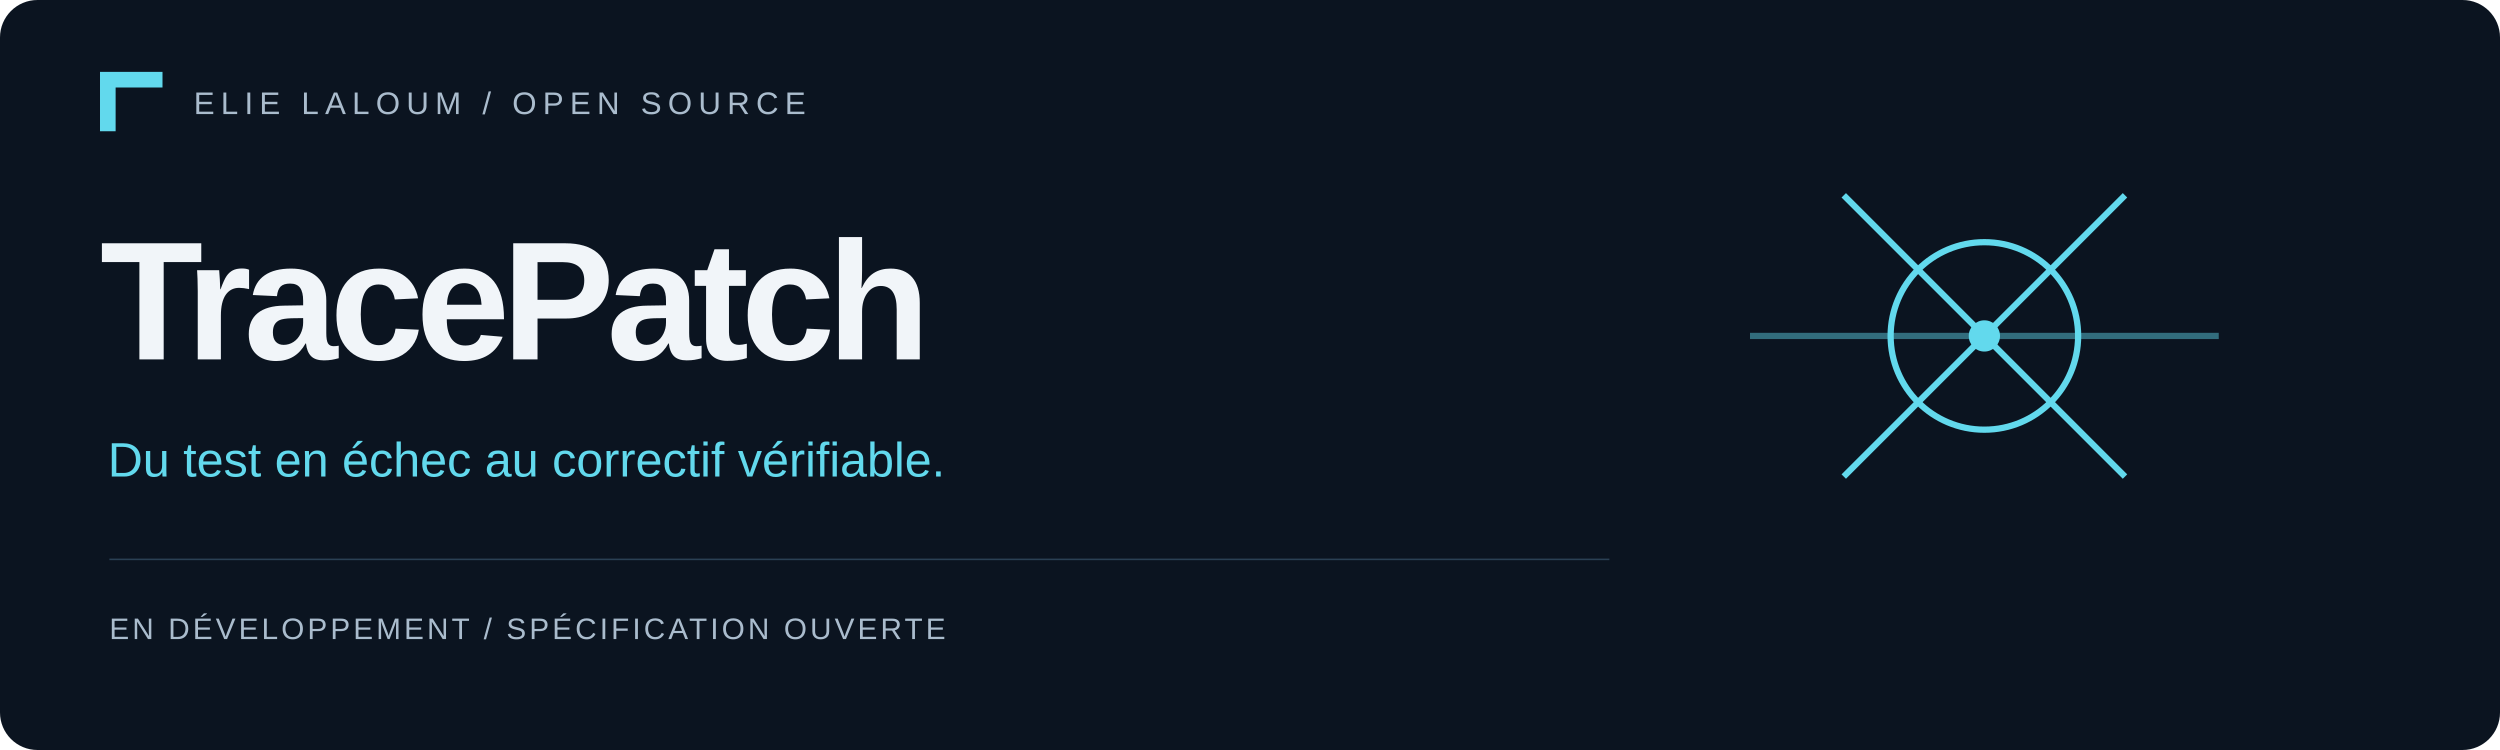
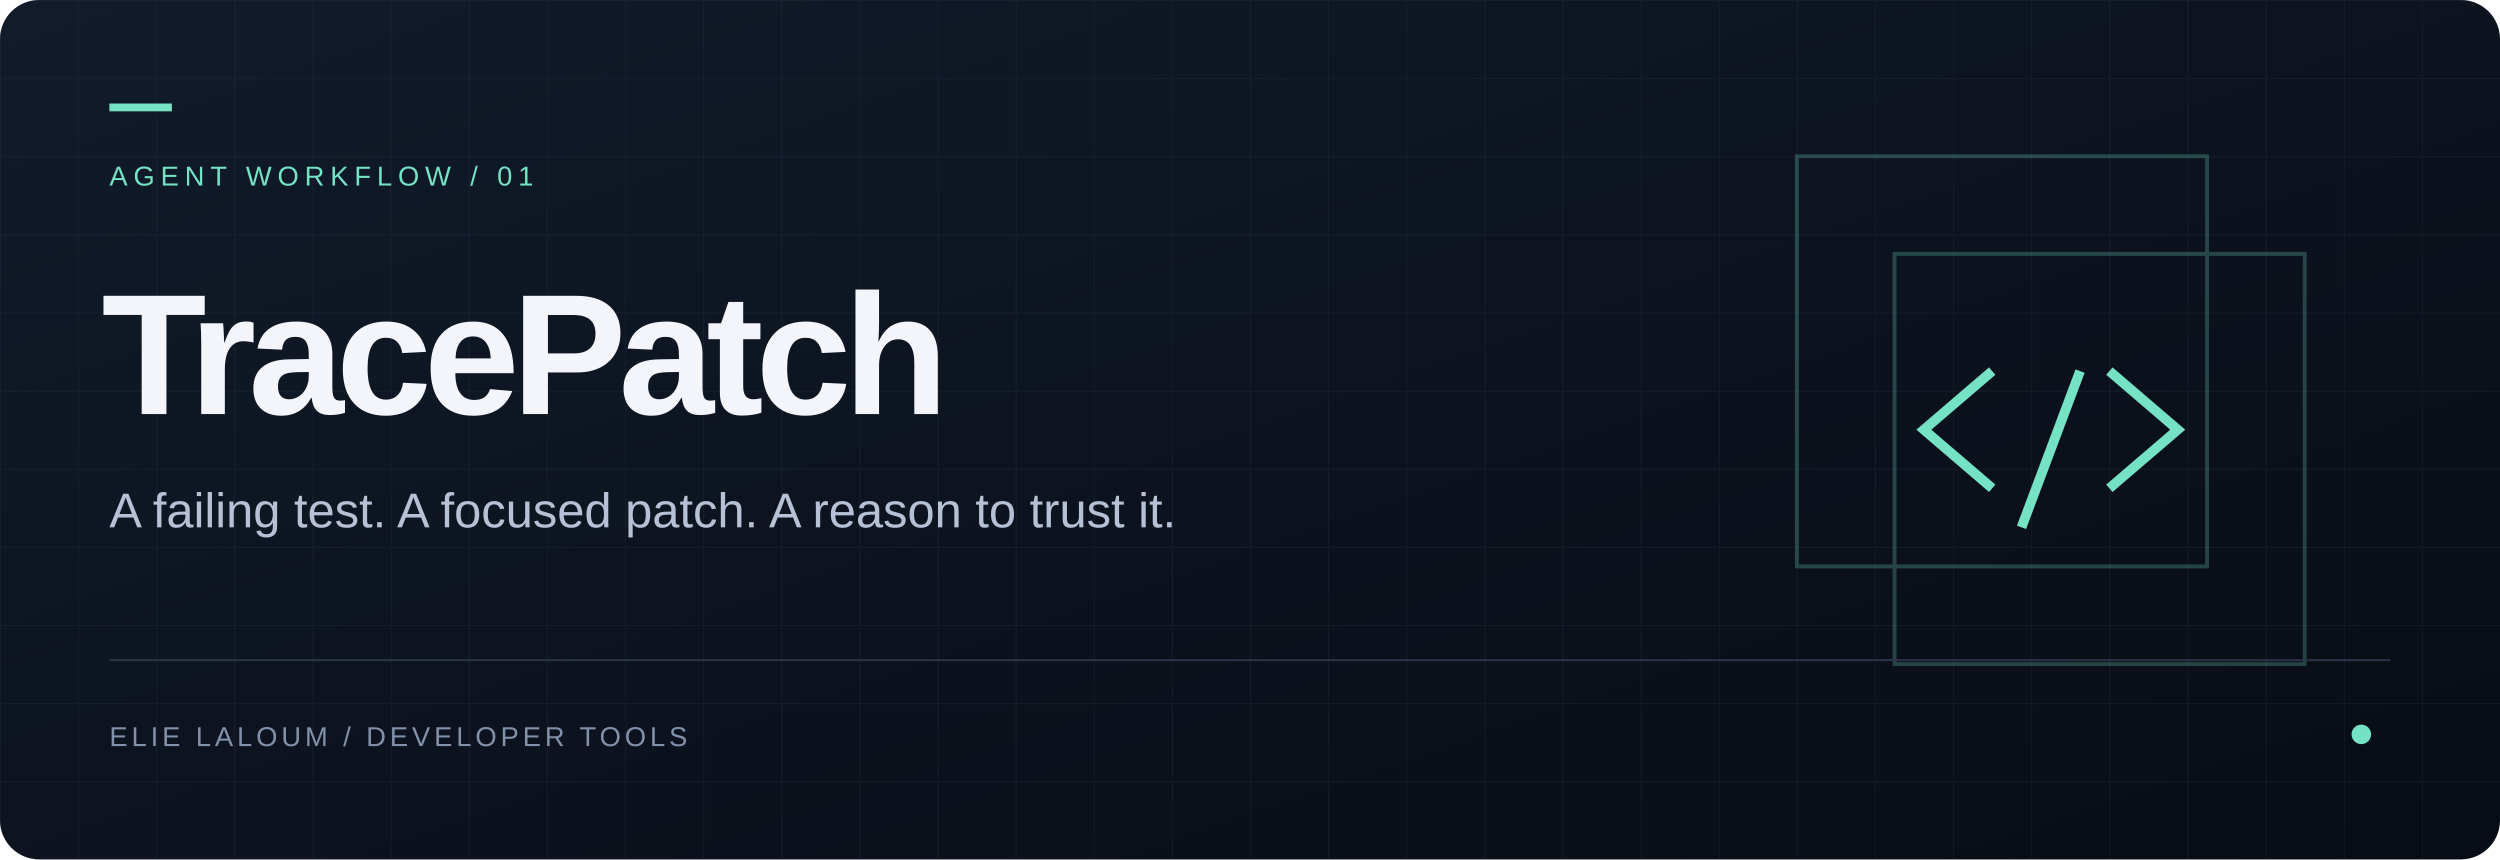
- <svg xmlns="http://www.w3.org/2000/svg" width="1600" height="480" viewBox="0 0 1600 480" role="img" aria-labelledby="title">
-   <rect width="1600" height="480" rx="24" fill="#0b1420" />
-   <path d="M64 46h40v10H74v28H64z" fill="#62d9ed" />
-   <text x="124" y="73" font-family="Arial,sans-serif" font-size="20" letter-spacing="4" fill="#aabccd">ELIE LALOUM / OPEN SOURCE</text>
-   <text x="64" y="230" font-family="Arial,sans-serif" font-size="108" font-weight="700" letter-spacing="-5" fill="#f1f5f9">TracePatch</text>
-   <text x="69" y="305" font-family="Arial,sans-serif" font-size="31" fill="#62d9ed">Du test en échec au correctif vérifiable.</text>
-   <path d="M70 358H1030" stroke="#2a4054" />
-   <text x="70" y="409" font-family="Arial,sans-serif" font-size="19" fill="#aabccd" letter-spacing="2">EN DÉVELOPPEMENT / SPÉCIFICATION OUVERTE</text>
-   <g fill="none" stroke="#62d9ed" stroke-width="4">
-     <path d="M1180 125L1360 305M1180 305L1360 125" />
-     <path d="M1120 215H1420" opacity=".45" />
-     <circle cx="1270" cy="215" r="60" />
-   </g>
-   <circle cx="1270" cy="215" r="10" fill="#62d9ed" />
+ <svg xmlns="http://www.w3.org/2000/svg" width="1280" height="440" viewBox="0 0 1280 440">
+   <defs>
+     <linearGradient id="bg" x2="1" y2="1">
+       <stop stop-color="#111b2a" />
+       <stop offset="1" stop-color="#080c14" />
+     </linearGradient>
+     <pattern id="grid" width="40" height="40" patternUnits="userSpaceOnUse">
+       <path d="M 40 0 L 0 0 0 40" fill="none" stroke="#293247" stroke-opacity=".3" />
+     </pattern>
+   </defs>
+   <rect width="1280" height="440" rx="20" fill="url(#bg)" />
+   <rect width="1280" height="440" rx="20" fill="url(#grid)" />
+   <path d="M920 80h210v210H920z M970 130h210v210H970z" fill="none" stroke="#75e2c4" stroke-width="2" opacity=".25" />
+   <path d="M1020 190l-35 30 35 30m60-60 35 30-35 30m-45 20 30-80" fill="none" stroke="#75e2c4" stroke-width="5" />
+   <rect x="56" y="53" width="32" height="4" fill="#75e2c4" />
+   <text x="56" y="95" fill="#75e2c4" font-family="Arial,sans-serif" font-size="14" letter-spacing="3">AGENT WORKFLOW / 01</text>
+   <text x="52" y="212" fill="#f4f5fa" font-family="Arial,sans-serif" font-size="88" font-weight="700" letter-spacing="-4">TracePatch</text>
+   <text x="56" y="270" fill="#b6c1d5" font-family="Arial,sans-serif" font-size="25">A failing test. A focused patch. A reason to trust it.</text>
+   <path d="M56 338H1224" stroke="#2b3547" />
+   <text x="56" y="382" fill="#8291aa" font-family="Arial,sans-serif" font-size="14" letter-spacing="2">ELIE LALOUM / DEVELOPER TOOLS</text>
+   <circle cx="1209" cy="376" r="5" fill="#75e2c4" />
</svg>
